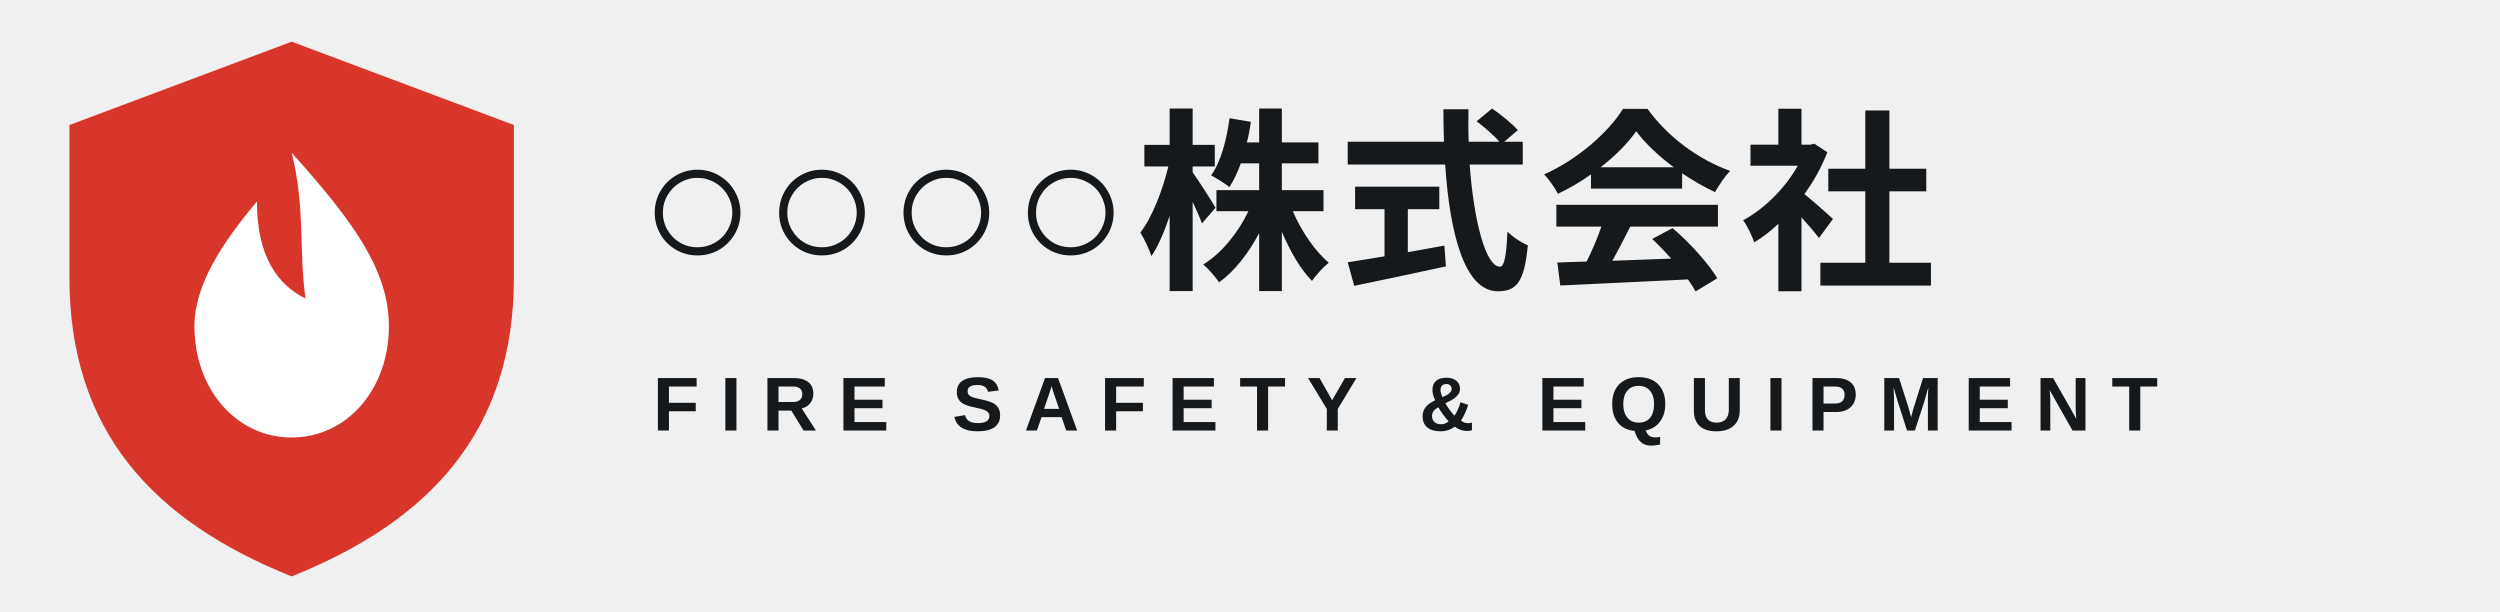
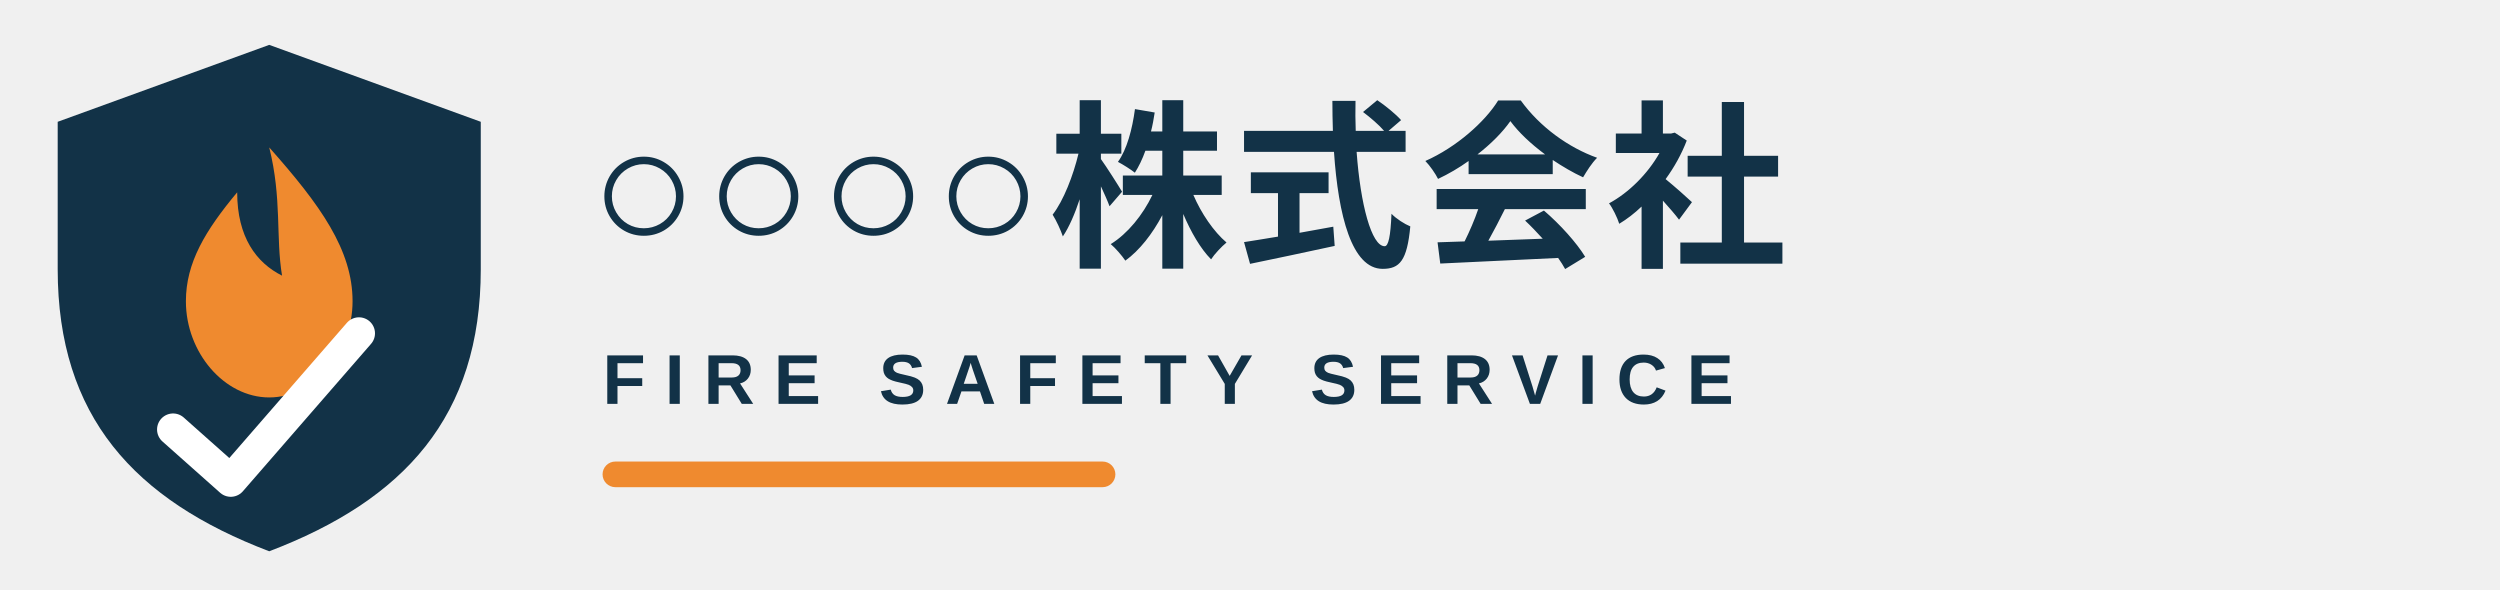
- <svg xmlns="http://www.w3.org/2000/svg" viewBox="0 0 360 88" role="img" aria-labelledby="title desc">
-   <rect width="360" height="88" fill="none" />
-   <g transform="translate(4 6)">
-     <path d="M38 0 70 12v22c0 22-12 35-32 43C18 69 6 56 6 34V12L38 0Z" fill="#d9362b" />
-     <path d="M38 16c9 10 14 17 14 25 0 9-6 16-14 16s-14-7-14-16c0-6 4-12 9-18 0 8 3 12 7 14-1-7 0-13-2-21Z" fill="#fff" />
+ <svg xmlns="http://www.w3.org/2000/svg" viewBox="0 0 390 92" role="img" aria-labelledby="title desc">
+   <rect width="390" height="92" fill="none" />
+   <g transform="translate(3 6)">
+     <path d="M39 1 72 13v23c0 23-12 36-33 44C18 72 6 59 6 36V13L39 1Z" fill="#123247" />
+     <path d="M39 17c8 9 13 16 13 24 0 8-6 15-13 15s-13-7-13-15c0-6 3-11 8-17 0 7 3 11 7 13-1-6 0-12-2-20Z" fill="#ef8a2f" />
+     <path d="m24 61 9 8 20-23" fill="none" stroke="#fff" stroke-width="5" stroke-linecap="round" stroke-linejoin="round" />
  </g>
-   <g fill="#15191c">
+   <g fill="#123247">
    <text x="92" y="39" font-family="Arial, 'Noto Sans JP', sans-serif" font-size="28" font-weight="700" letter-spacing="1">○○○○株式会社</text>
-     <text x="94" y="62" font-family="Arial, sans-serif" font-size="11" font-weight="700" letter-spacing="3">FIRE SAFETY &amp; EQUIPMENT</text>
+     <text x="94" y="63" font-family="Arial, sans-serif" font-size="11" font-weight="700" letter-spacing="3">FIRE SAFETY SERVICE</text>
  </g>
+   <rect x="94" y="72" width="80" height="4" rx="2" fill="#ef8a2f" />
</svg>
